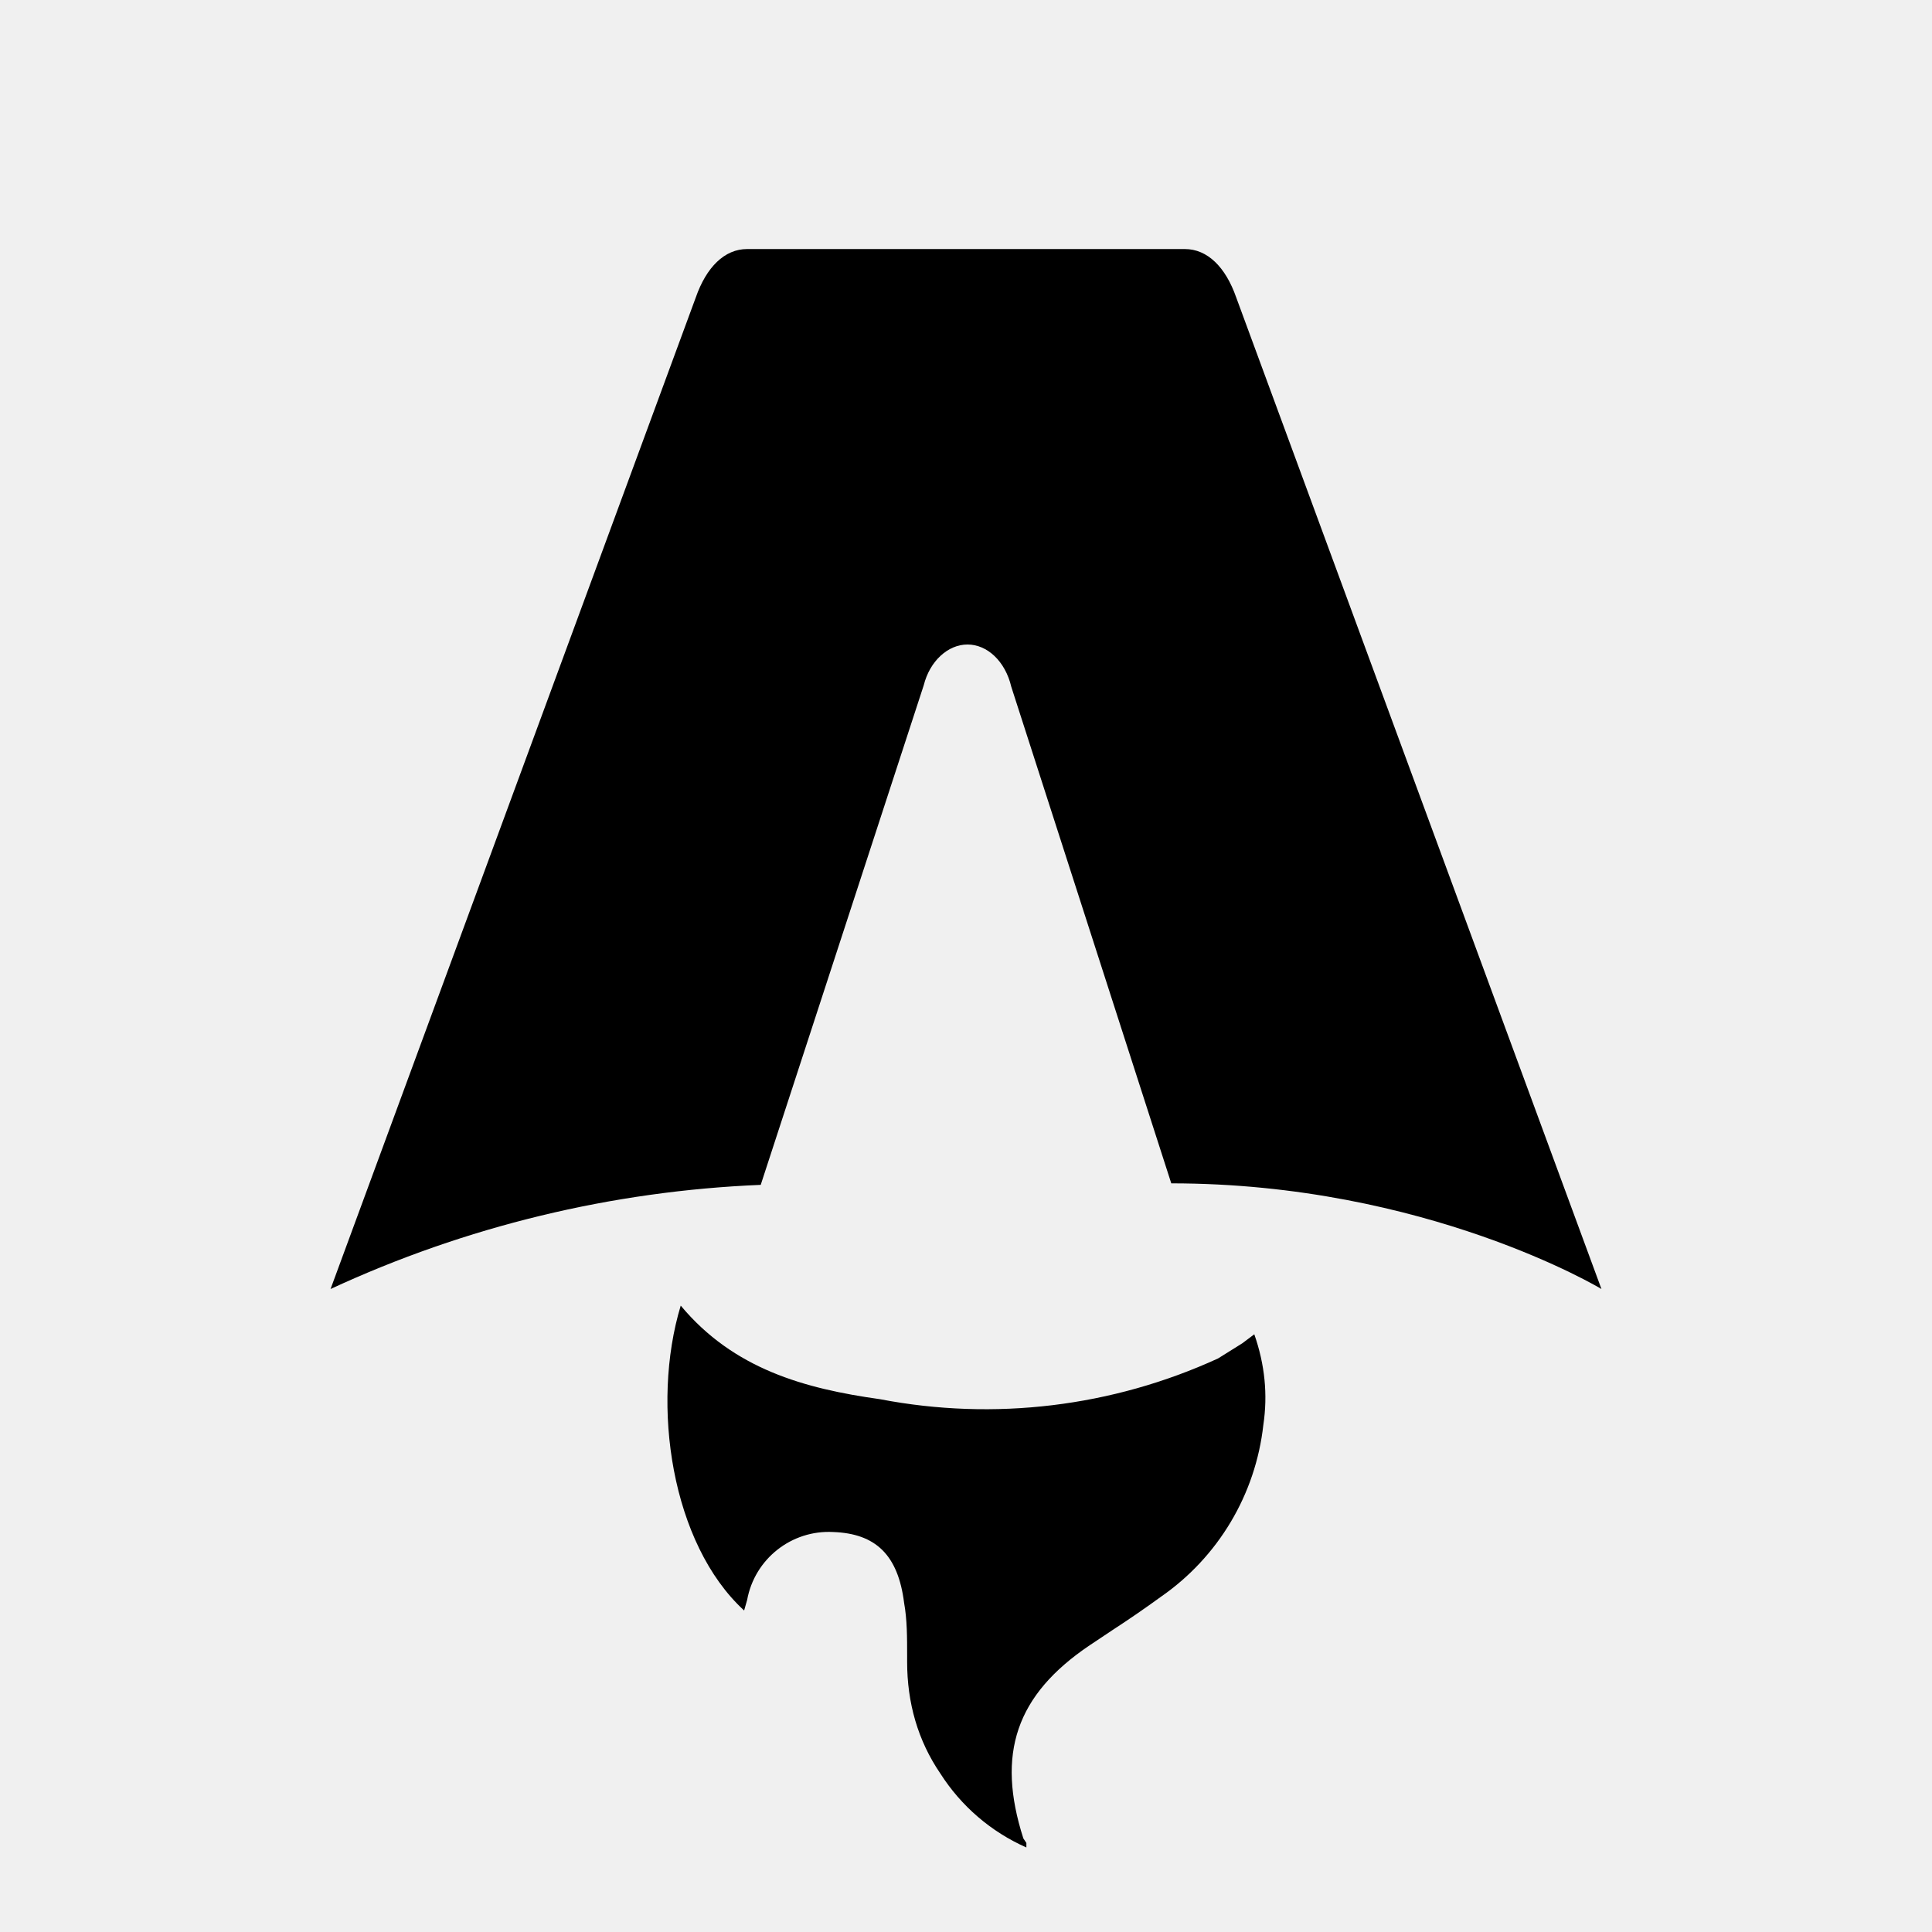
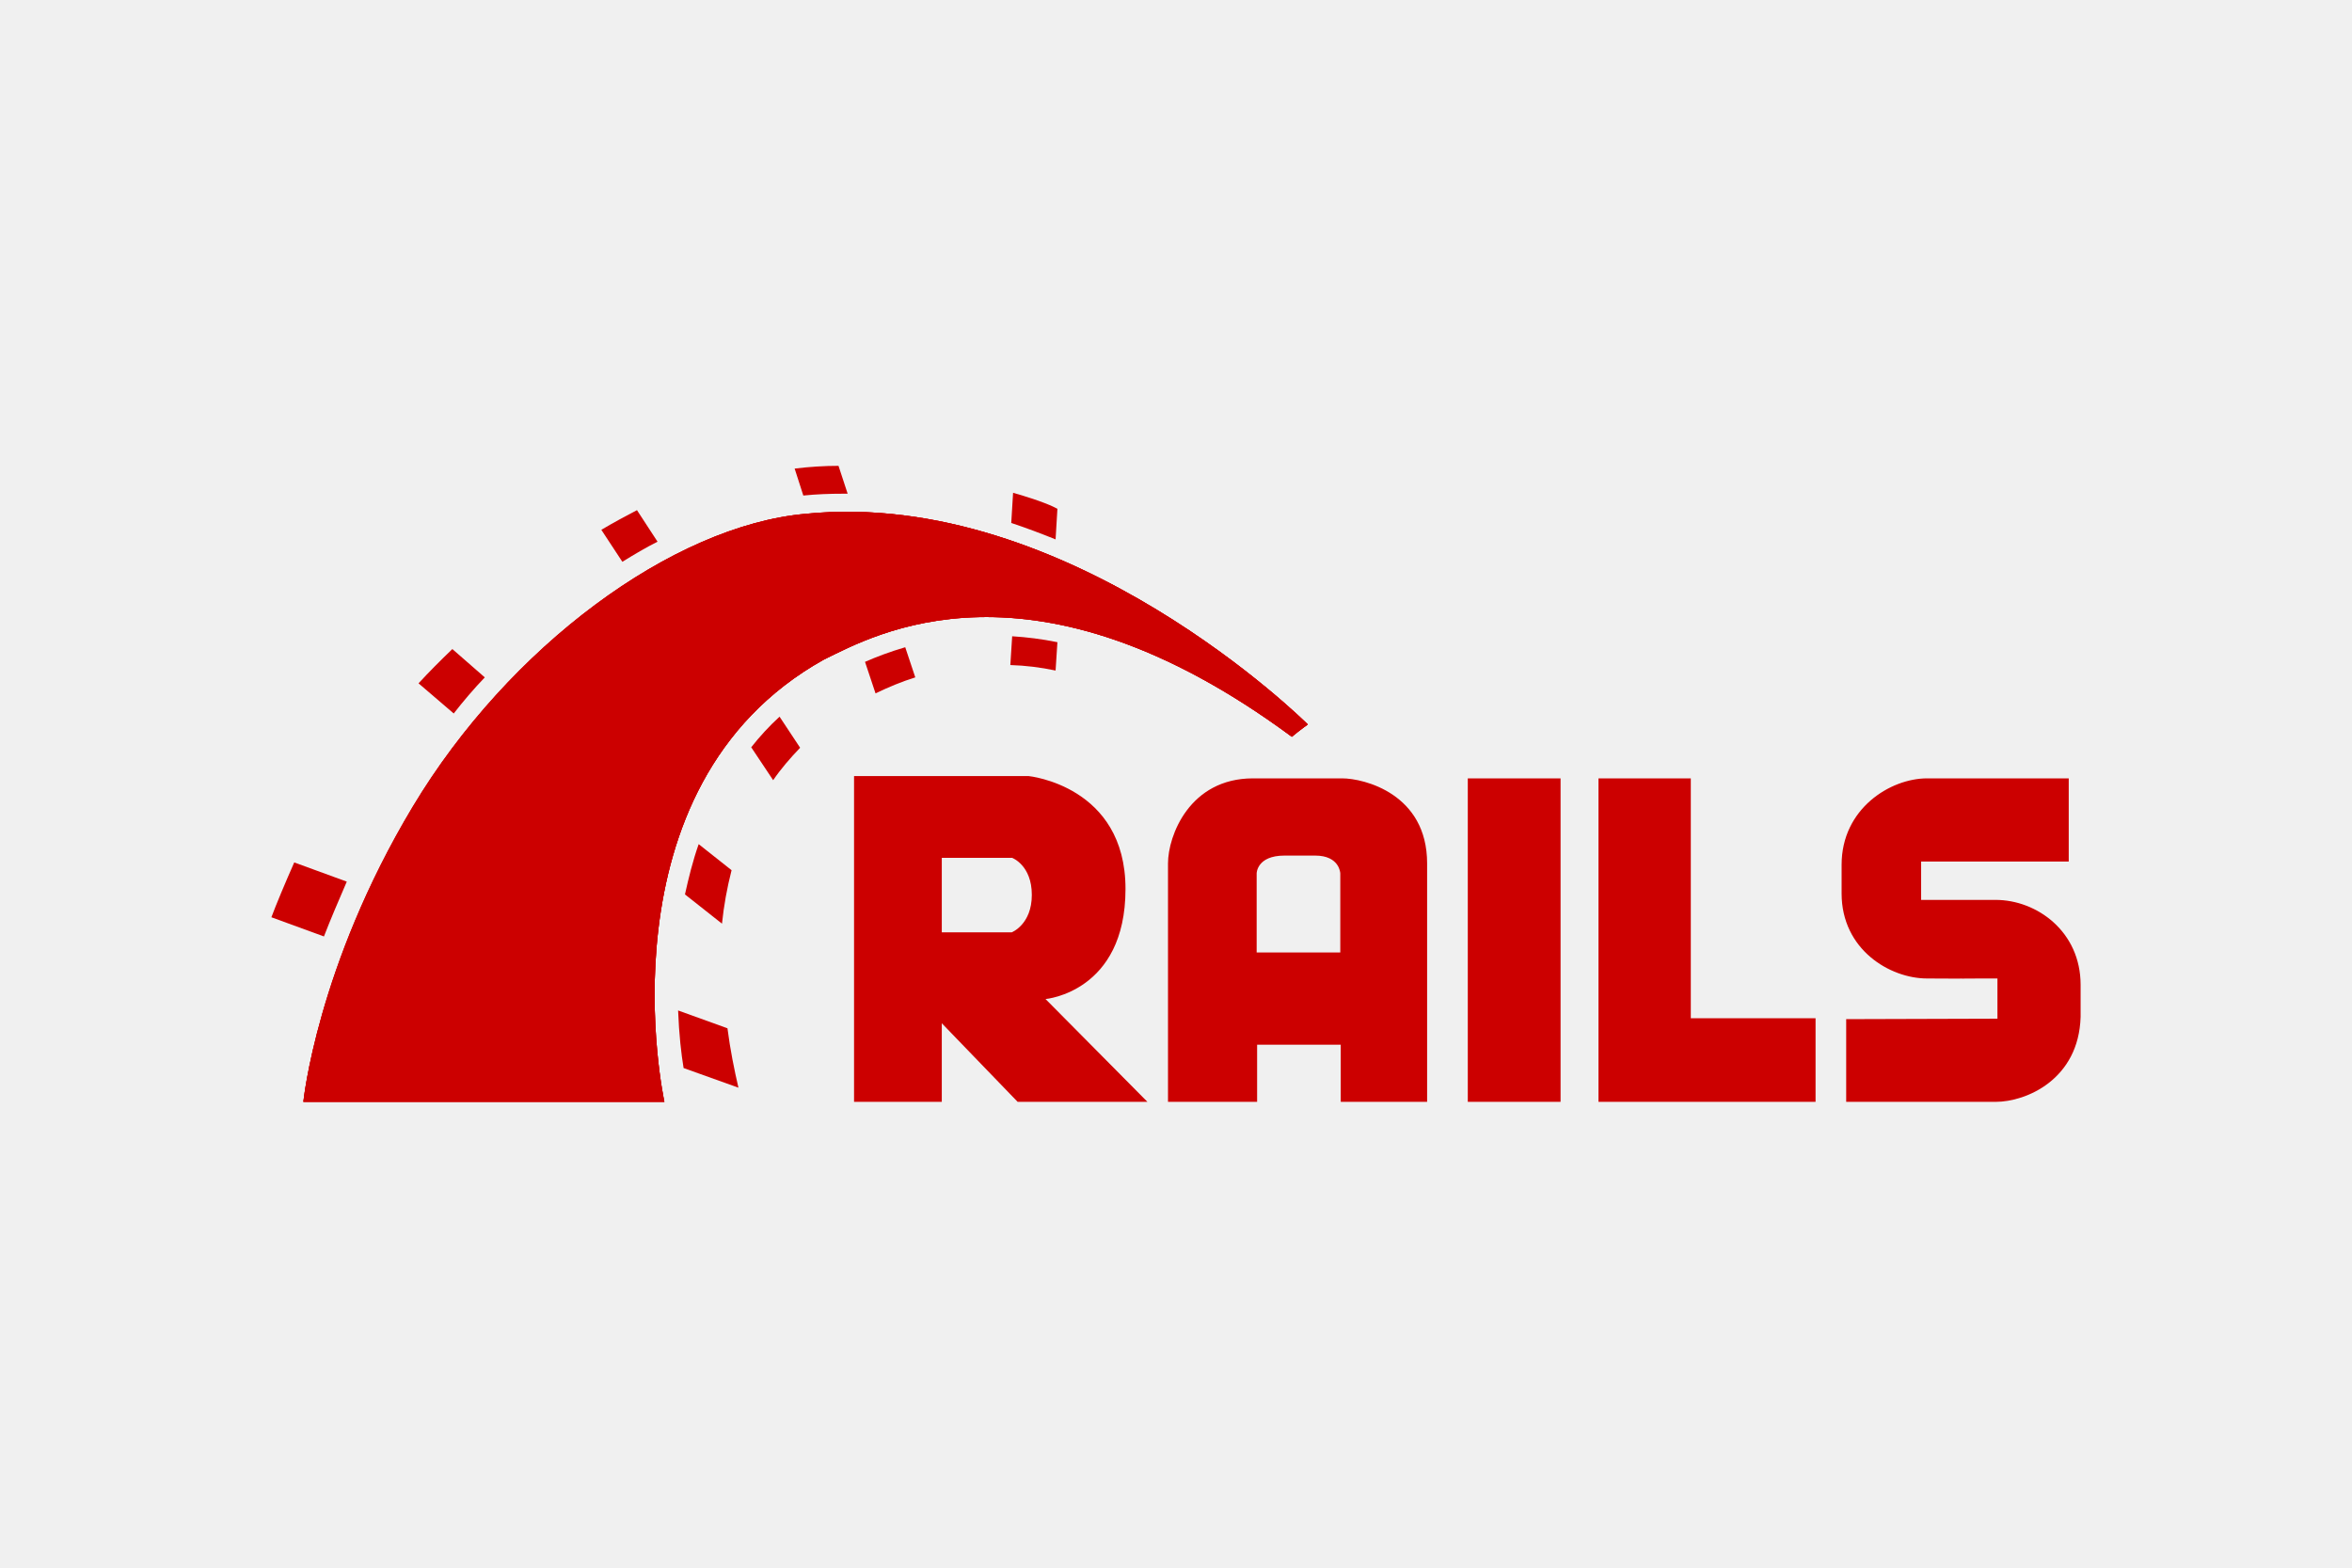
- <svg xmlns="http://www.w3.org/2000/svg" fill="none" viewBox="0 0 128 128">
-   <path d="M50.4 78.5a75.1 75.1 0 0 0-28.5 6.9l24.2-65.7c.7-2 1.9-3.2 3.4-3.2h29c1.5 0 2.7 1.2 3.4 3.2l24.2 65.7s-11.6-7-28.5-7L67 45.5c-.4-1.7-1.6-2.8-2.9-2.8-1.3 0-2.5 1.1-2.9 2.7L50.4 78.5Zm-1.1 28.2Zm-4.2-20.2c-2 6.6-.6 15.8 4.2 20.2a17.5 17.5 0 0 1 .2-.7 5.5 5.5 0 0 1 5.7-4.5c2.8.1 4.3 1.5 4.7 4.7.2 1.1.2 2.3.2 3.5v.4c0 2.7.7 5.2 2.2 7.4a13 13 0 0 0 5.7 4.9v-.3l-.2-.3c-1.8-5.6-.5-9.5 4.4-12.8l1.5-1a73 73 0 0 0 3.2-2.2 16 16 0 0 0 6.8-11.4c.3-2 .1-4-.6-6l-.8.6-1.6 1a37 37 0 0 1-22.4 2.7c-5-.7-9.7-2-13.2-6.2Z" />
-   <style>
-         path { fill: #000; }
-         @media (prefers-color-scheme: dark) {
-             path { fill: #FFF; }
-         }
-     </style>
+ <svg xmlns="http://www.w3.org/2000/svg" className="w-14 h-8 inline" height="800" width="1200" viewBox="-59.385 -34.8 514.67 208.8">
+   <g fillRule="evenodd" fill="#C00">
+     <path d="M344.6 121.1v18.1h32.7c6.7 0 18.2-4.9 18.6-18.6v-7c0-11.7-9.6-18.6-18.6-18.6H361v-8.4h32.3V68.4h-31c-8 0-18.7 6.6-18.7 18.9v6.3c0 12.3 10.6 18.6 18.7 18.6 22.5.1-5.4 0 15.4 0v8.8m-208.3-4.3s17.5-1.5 17.5-24.1-21.2-24.7-21.2-24.7h-38.2v71.3h19.2V122l16.6 17.2h28.4zm-7.4-14.6h-15.3V85.8h15.4s4.3 1.6 4.3 8.1-4.4 8.2-4.4 8.2zm72.3-33.7h-19.5c-13.9 0-18.6 12.6-18.6 18.6v52.2h19.5v-12.5H234v12.5h18.9V87c0-15.2-13.8-18.6-18.6-18.6zm-.3 38.1h-18.4V89.2s0-3.9 6.1-3.9h6.7c5.4 0 5.5 3.9 5.5 3.9v17.3zm27.8-38.1h20.3v70.8h-20.3zm28.6 0v70.8h47.5v-18.3h-27.3V68.4z" />
+     <path d="M7 139.2h79s-15.1-68.9 34.9-96.8c10.9-5.3 45.6-25.1 102.4 16.9 1.8-1.5 3.5-2.7 3.5-2.7s-52-51.9-109.9-46.1C87.8 13.1 52 39.6 31 74.6c-21 35-24 64.6-24 64.6z" />
+     <path d="M7 139.2h79s-15.1-68.9 34.9-96.8c10.9-5.3 45.6-25.1 102.4 16.9 1.8-1.5 3.5-2.7 3.5-2.7s-52-51.9-109.9-46.1C87.8 13.1 52 39.6 31 74.6c-21 35-24 64.6-24 64.6z" />
+     <path d="M7 139.2h79s-15.1-68.9 34.9-96.8c10.9-5.3 45.6-25.1 102.4 16.9 1.8-1.5 3.5-2.7 3.5-2.7s-52-51.9-109.9-46.1c-29.2 2.6-65 29.1-86 64.1-21 35-23.9 64.6-23.9 64.6zM171.6 16.1l.4-6.7c-.9-.5-3.4-1.7-9.7-3.5l-.4 6.6c3.3 1.1 6.5 2.3 9.7 3.6z" />
+     <path d="M162.1 37.3l-.4 6.3c3.3.1 6.6.5 9.9 1.2l.4-6.2c-3.4-.7-6.7-1.1-9.9-1.3zm-37-31.2h1l-2-6.1c-3.1 0-6.3.2-9.6.6l1.9 5.9c2.9-.3 5.8-.4 8.7-.4zm4.8 36.8l2.3 6.9c2.9-1.4 5.8-2.6 8.7-3.5l-2.2-6.6c-3.4 1-6.3 2.1-8.8 3.2zM84.5 16.6L80 9.7c-2.5 1.3-5.1 2.7-7.8 4.3l4.6 7c2.6-1.6 5.1-3.1 7.7-4.4zm20.5 45l4.8 7.2c1.7-2.5 3.7-4.8 5.9-7.1l-4.5-6.8c-2.3 2.1-4.4 4.4-6.2 6.7zM90.5 93.8l8.1 6.4c.4-3.9 1.1-7.8 2.1-11.7l-7.2-5.7c-1.3 3.7-2.2 7.4-3 11zM46.7 46.3l-7.1-6.2c-2.6 2.5-5.1 5-7.4 7.5l7.7 6.6c2.1-2.7 4.4-5.4 6.8-7.9zM16.5 91L5 86.8c-1.9 4.3-4 9.3-5 12l11.5 4.2c1.3-3.4 3.4-8.3 5-12zM89 119.2c.2 5.3.7 9.6 1.2 12.6l12 4.3c-.9-3.9-1.8-8.3-2.4-13z" />
+   </g>
</svg>
